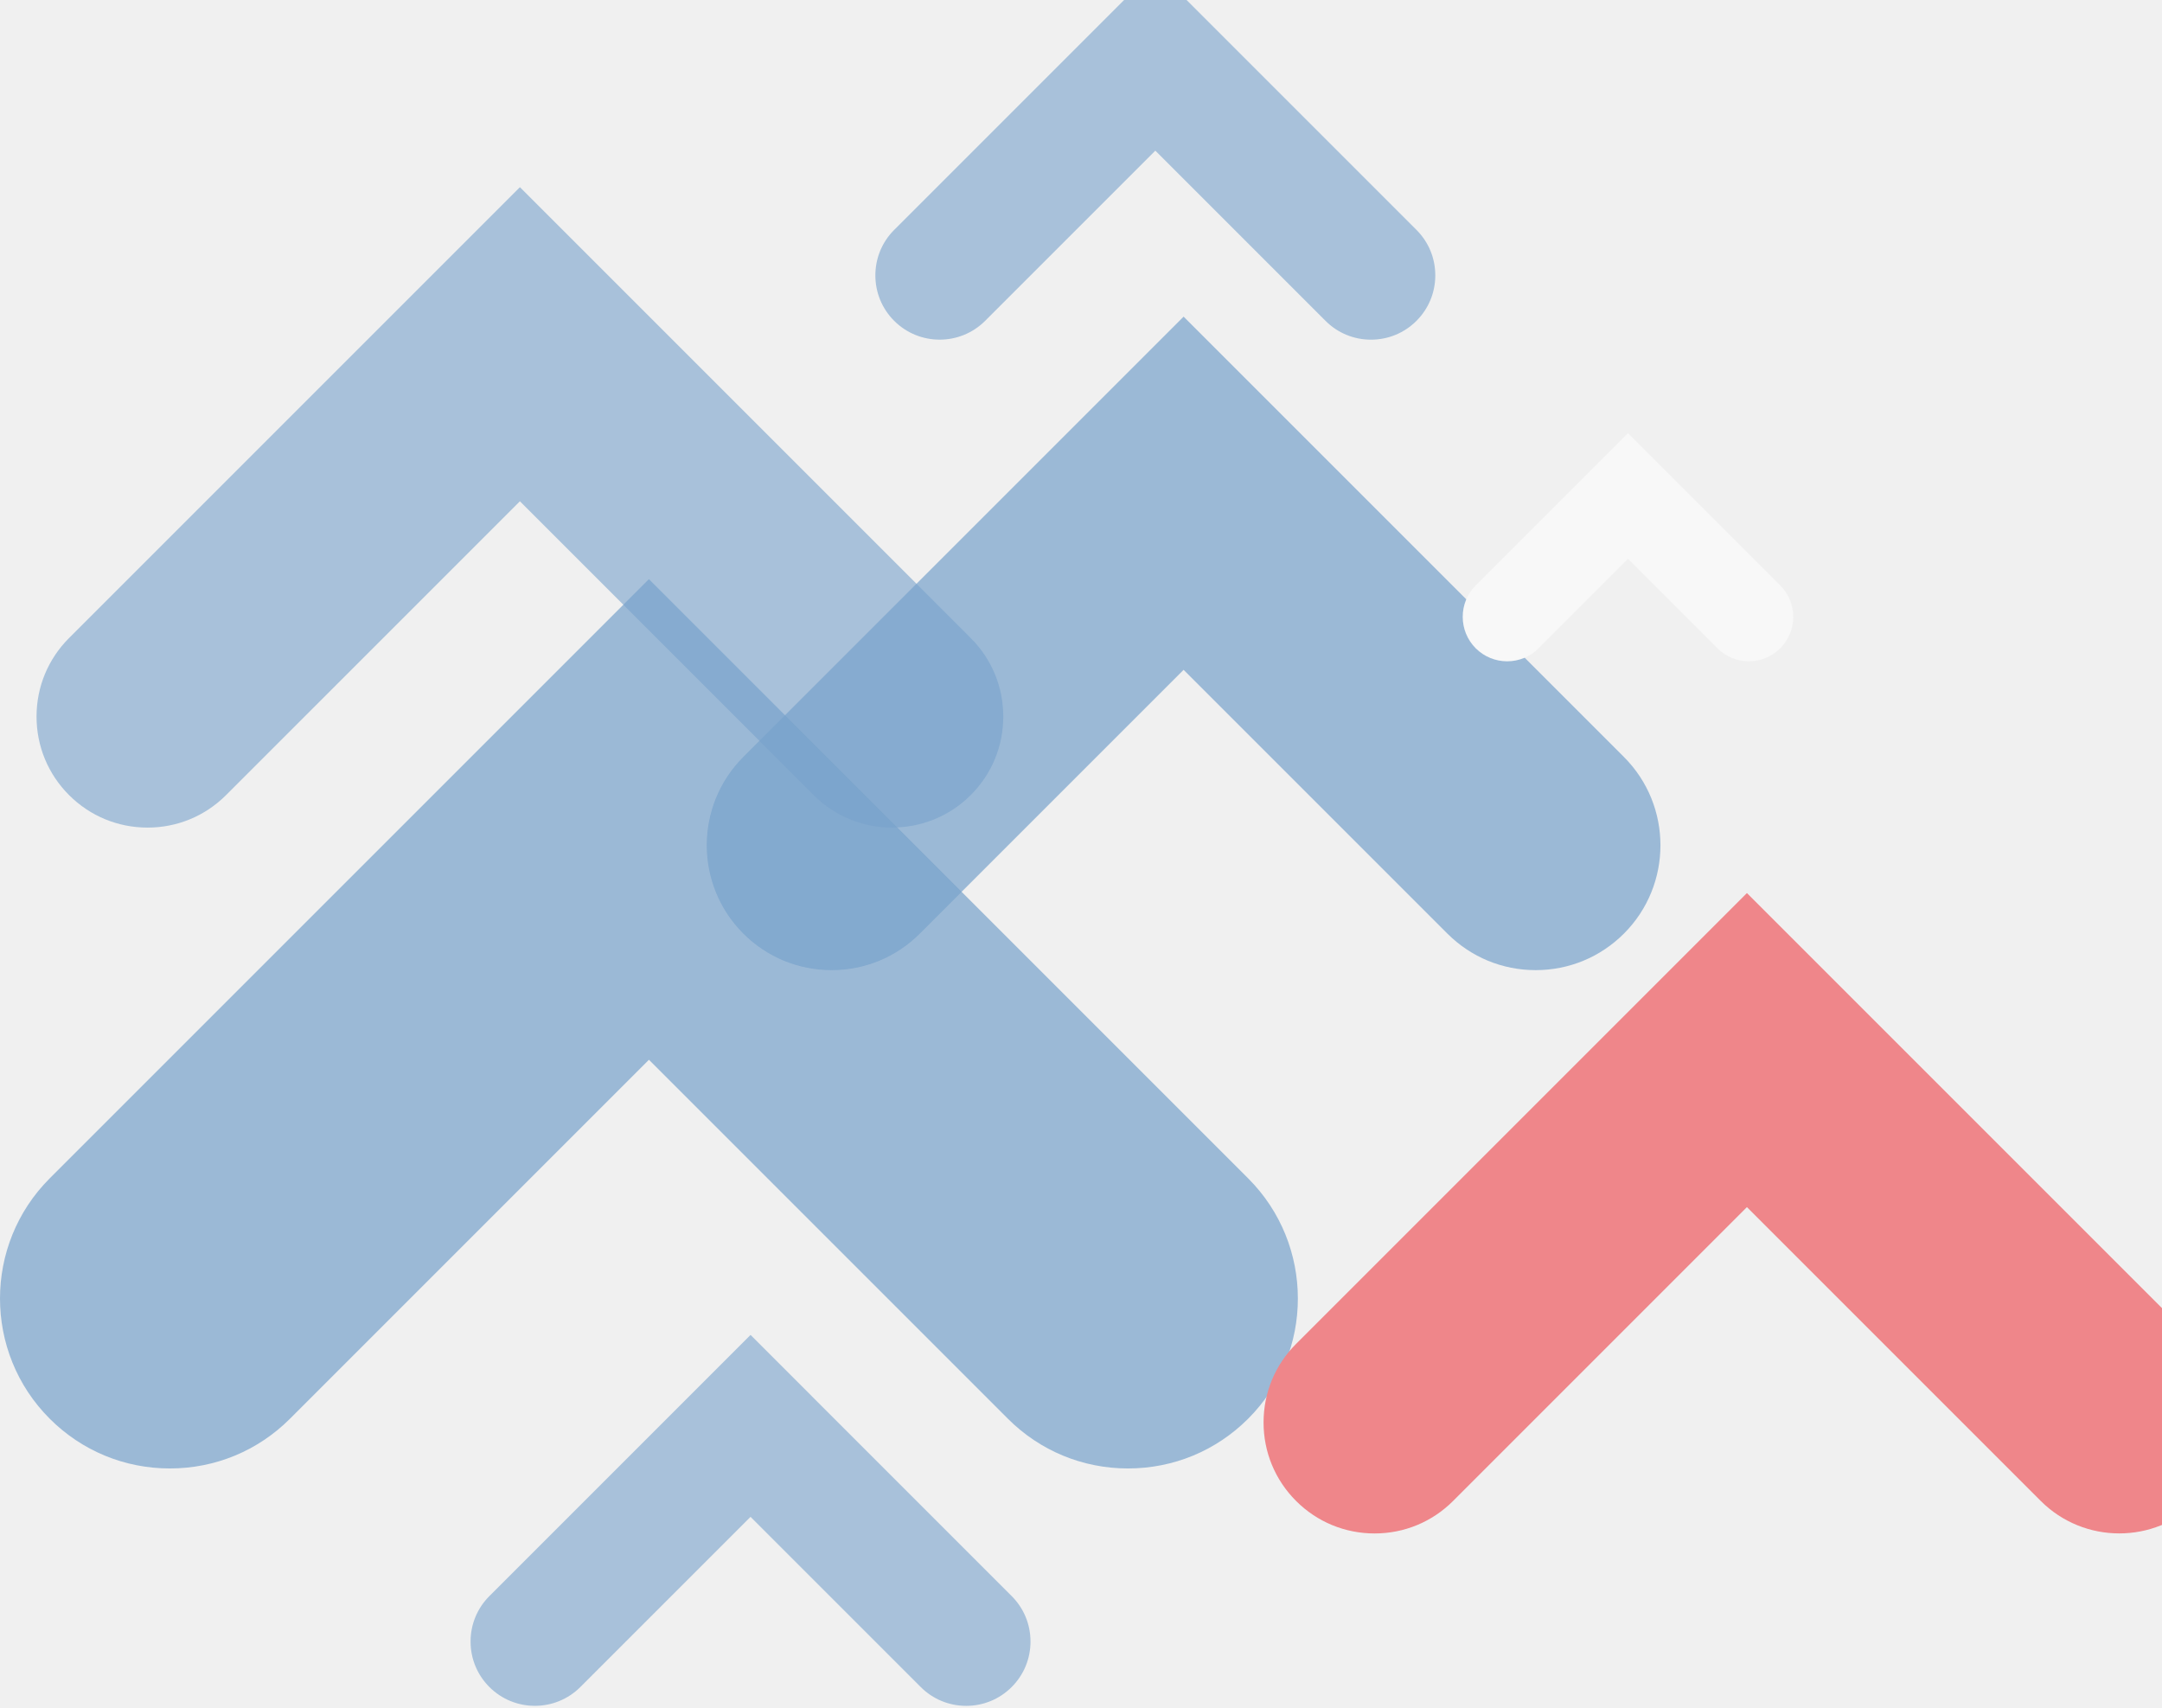
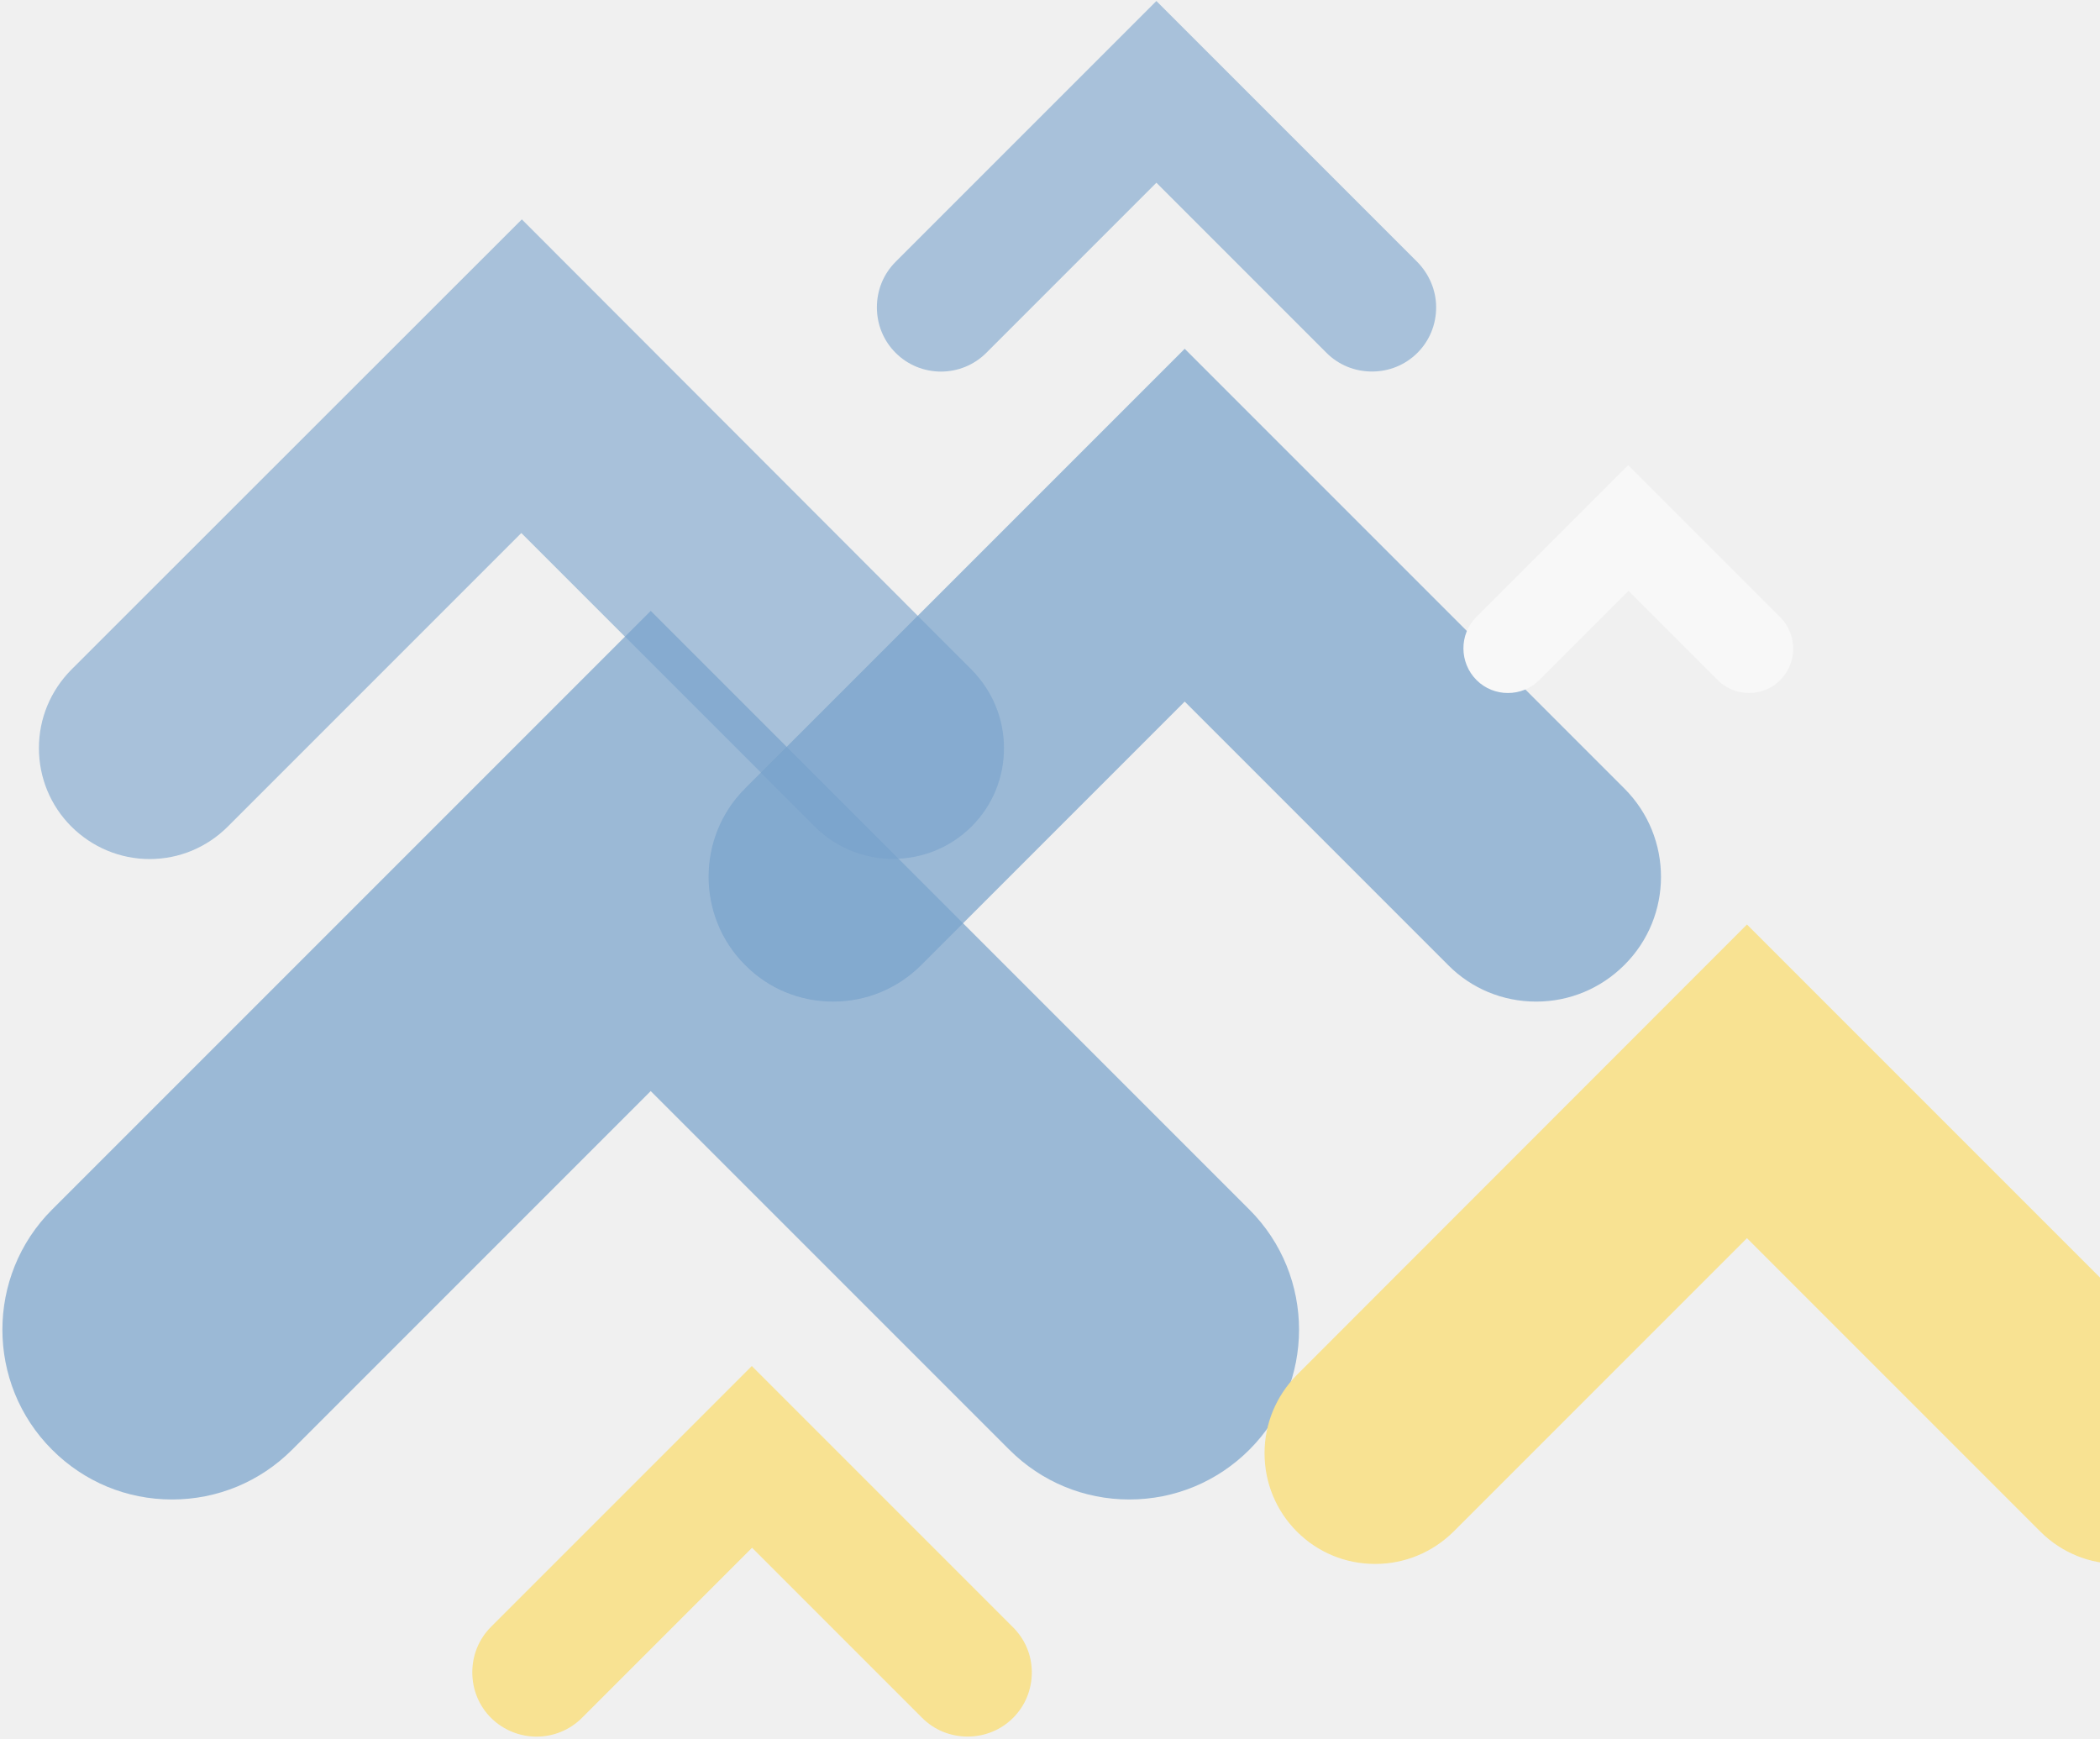
- <svg xmlns="http://www.w3.org/2000/svg" width="761" height="601" viewBox="0 0 761 601" fill="none">
+ <svg xmlns="http://www.w3.org/2000/svg" width="831" height="688" viewBox="0 0 831 688" fill="none">
  <g opacity="0.5">
    <g opacity="0.7">
-       <path d="M17.492 499.36C28.792 510.661 43.806 516.876 59.791 516.876C75.767 516.876 90.781 510.661 102.081 499.36L228.418 373.024L354.755 499.36C366.055 510.661 381.069 516.876 397.045 516.876C413.03 516.876 428.044 510.661 439.344 499.36C462.667 476.038 462.667 438.093 439.344 414.771L228.418 203.844L17.492 414.771C-5.831 438.093 -5.831 476.038 17.492 499.36Z" fill="#0054A6" />
+       <path d="M20.6 573.6C33.3 586.3 50.1 593.3 68.1 593.3C86 593.3 102.9 586.3 115.6 573.6L257.5 431.7L399.4 573.6C412.1 586.3 429 593.3 446.9 593.3C464.8 593.3 481.7 586.3 494.4 573.6C520.6 547.4 520.6 504.8 494.4 478.6L257.5 241.7L20.6 478.6C-5.6 504.8 -5.6 547.4 20.6 573.6Z" fill="#0054A6" />
    </g>
    <g opacity="0.6">
-       <path d="M12.861 252.217C12.861 262.663 16.922 272.476 24.304 279.858C31.687 287.241 41.5 291.301 51.946 291.301C62.383 291.301 72.196 287.241 79.578 279.858L183.002 176.435L286.426 279.858C301.662 295.095 326.463 295.095 341.7 279.858C349.082 272.476 353.143 262.663 353.143 252.217C353.143 241.78 349.082 231.967 341.7 224.584L183.002 65.887L24.304 224.584C16.922 231.967 12.861 241.78 12.861 252.217Z" fill="#0054A6" />
+       <path d="M15.4 296C15.4 307.7 20 318.8 28.2 327C36.4 335.2 47.5 339.9 59.2 339.9C70.9 339.9 81.9 335.3 90.2 327L206.3 210.9L322.4 327C339.5 344.1 367.4 344.1 384.5 327C392.8 318.7 397.3 307.7 397.3 296C397.3 284.3 392.7 273.3 384.5 265L206.5 86.8L28.2 265C20 273.3 15.4 284.3 15.4 296Z" fill="#0054A6" />
    </g>
-     <path d="M444.759 500.669C444.759 511.115 448.819 520.928 456.202 528.311C463.584 535.693 473.397 539.754 483.843 539.754C494.28 539.754 504.093 535.693 511.475 528.311L614.899 424.887L718.323 528.311C733.56 543.547 758.36 543.547 773.597 528.311C780.979 520.928 785.04 511.115 785.04 500.669C785.04 490.232 780.979 480.419 773.597 473.037L614.899 314.339L456.202 473.037C448.819 480.419 444.759 490.232 444.759 500.669Z" fill="#ED1C24" />
+     <path d="M500.4 575C500.4 586.7 505 597.8 513.2 606C521.5 614.3 532.5 618.8 544.2 618.8C555.9 618.8 566.9 614.2 575.2 606L691.3 489.9L807.4 606C824.5 623.1 852.4 623.1 869.5 606C877.8 597.7 882.3 586.7 882.3 575C882.3 563.3 877.7 552.3 869.5 544L691.3 365.8L513.2 544C505 552.3 500.4 563.3 500.4 575Z" fill="#FFD433" />
    <g opacity="0.7">
-       <path d="M571.612 328.605C563.303 336.913 552.279 341.473 540.533 341.473C528.796 341.473 517.762 336.904 509.454 328.605L416.618 235.769L323.783 328.605C315.483 336.913 304.45 341.473 292.704 341.473C280.958 341.473 269.925 336.904 261.625 328.605C244.483 311.463 244.483 283.581 261.625 266.447L416.618 111.454L571.612 266.447C588.745 283.59 588.745 311.472 571.612 328.605Z" fill="#0054A6" />
+       <path d="M642.8 381.8C633.5 391.1 621.1 396.3 607.9 396.3C594.7 396.3 582.3 391.2 573 381.8L468.8 277.6L364.6 381.8C355.3 391.1 342.9 396.3 329.7 396.3C316.5 396.3 304.1 391.2 294.8 381.8C275.6 362.6 275.6 331.2 294.8 312L468.8 138L642.8 312C662.1 331.3 662.1 362.6 642.8 381.8Z" fill="#0054A6" />
    </g>
    <g opacity="0.6">
-       <path d="M505.206 96.921C505.206 102.967 502.855 108.658 498.581 112.932C494.306 117.207 488.625 119.558 482.569 119.558C476.523 119.558 470.841 117.207 466.567 112.932L406.662 53.028L346.758 112.932C337.933 121.757 323.569 121.757 314.744 112.932C310.47 108.658 308.119 102.976 308.119 96.921C308.119 90.874 310.47 85.193 314.744 80.918L406.662 -11L498.581 80.918C502.855 85.193 505.206 90.874 505.206 96.921Z" fill="#0054A6" />
+       <path d="M568.3 121.6C568.3 128.4 565.7 134.8 560.9 139.6C556.1 144.4 549.7 147 542.9 147C536.1 147 529.7 144.4 524.9 139.6L457.6 72.3L390.3 139.6C380.4 149.5 364.3 149.5 354.4 139.6C349.6 134.8 347 128.4 347 121.6C347 114.8 349.6 108.4 354.4 103.6L457.6 0.4L560.8 103.6C565.6 108.5 568.3 114.9 568.3 121.6Z" fill="#0054A6" />
    </g>
-     <g opacity="0.6">
-       <path d="M362.725 577.796C362.725 583.843 360.374 589.533 356.099 593.807C351.825 598.082 346.143 600.433 340.088 600.433C334.041 600.433 328.36 598.082 324.085 593.807L264.181 533.903L204.276 593.807C195.451 602.632 181.087 602.632 172.262 593.807C167.988 589.533 165.637 583.852 165.637 577.796C165.637 571.75 167.988 566.068 172.262 561.794L264.181 469.875L356.099 561.794C360.374 566.068 362.725 571.75 362.725 577.796Z" fill="#0054A6" />
-     </g>
-     <path d="M519.437 228.191C522.491 231.245 526.498 232.768 530.506 232.768C534.513 232.768 538.52 231.245 541.575 228.191L573.036 196.72L604.498 228.191C607.553 231.245 611.56 232.768 615.567 232.768C619.574 232.768 623.582 231.245 626.636 228.191C632.736 222.082 632.736 212.153 626.636 206.053L573.027 152.444L519.419 206.053C513.337 212.153 513.337 222.082 519.437 228.191Z" fill="white" />
+     <path d="M408.3 661.7C408.3 668.5 405.7 674.9 400.9 679.7C396.1 684.5 389.7 687.1 382.9 687.1C376.1 687.1 369.7 684.5 364.9 679.7L297.6 612.4L230.3 679.7C220.4 689.6 204.3 689.6 194.3 679.7C189.5 674.9 186.9 668.5 186.9 661.7C186.9 654.9 189.5 648.5 194.3 643.7L297.5 540.5L400.7 643.7C405.6 648.5 408.3 654.9 408.3 661.7Z" fill="#FFD433" />
+     <path d="M584.3 269.1C587.7 272.5 592.2 274.2 596.7 274.2C601.2 274.2 605.7 272.5 609.1 269.1L644.4 233.8L679.7 269.1C683.1 272.5 687.6 274.2 692.1 274.2C696.6 274.2 701.1 272.5 704.5 269.1C711.3 262.2 711.3 251.1 704.5 244.2L644.3 184L584.1 244.2C577.4 251 577.4 262.2 584.3 269.1Z" fill="white" />
  </g>
</svg>
